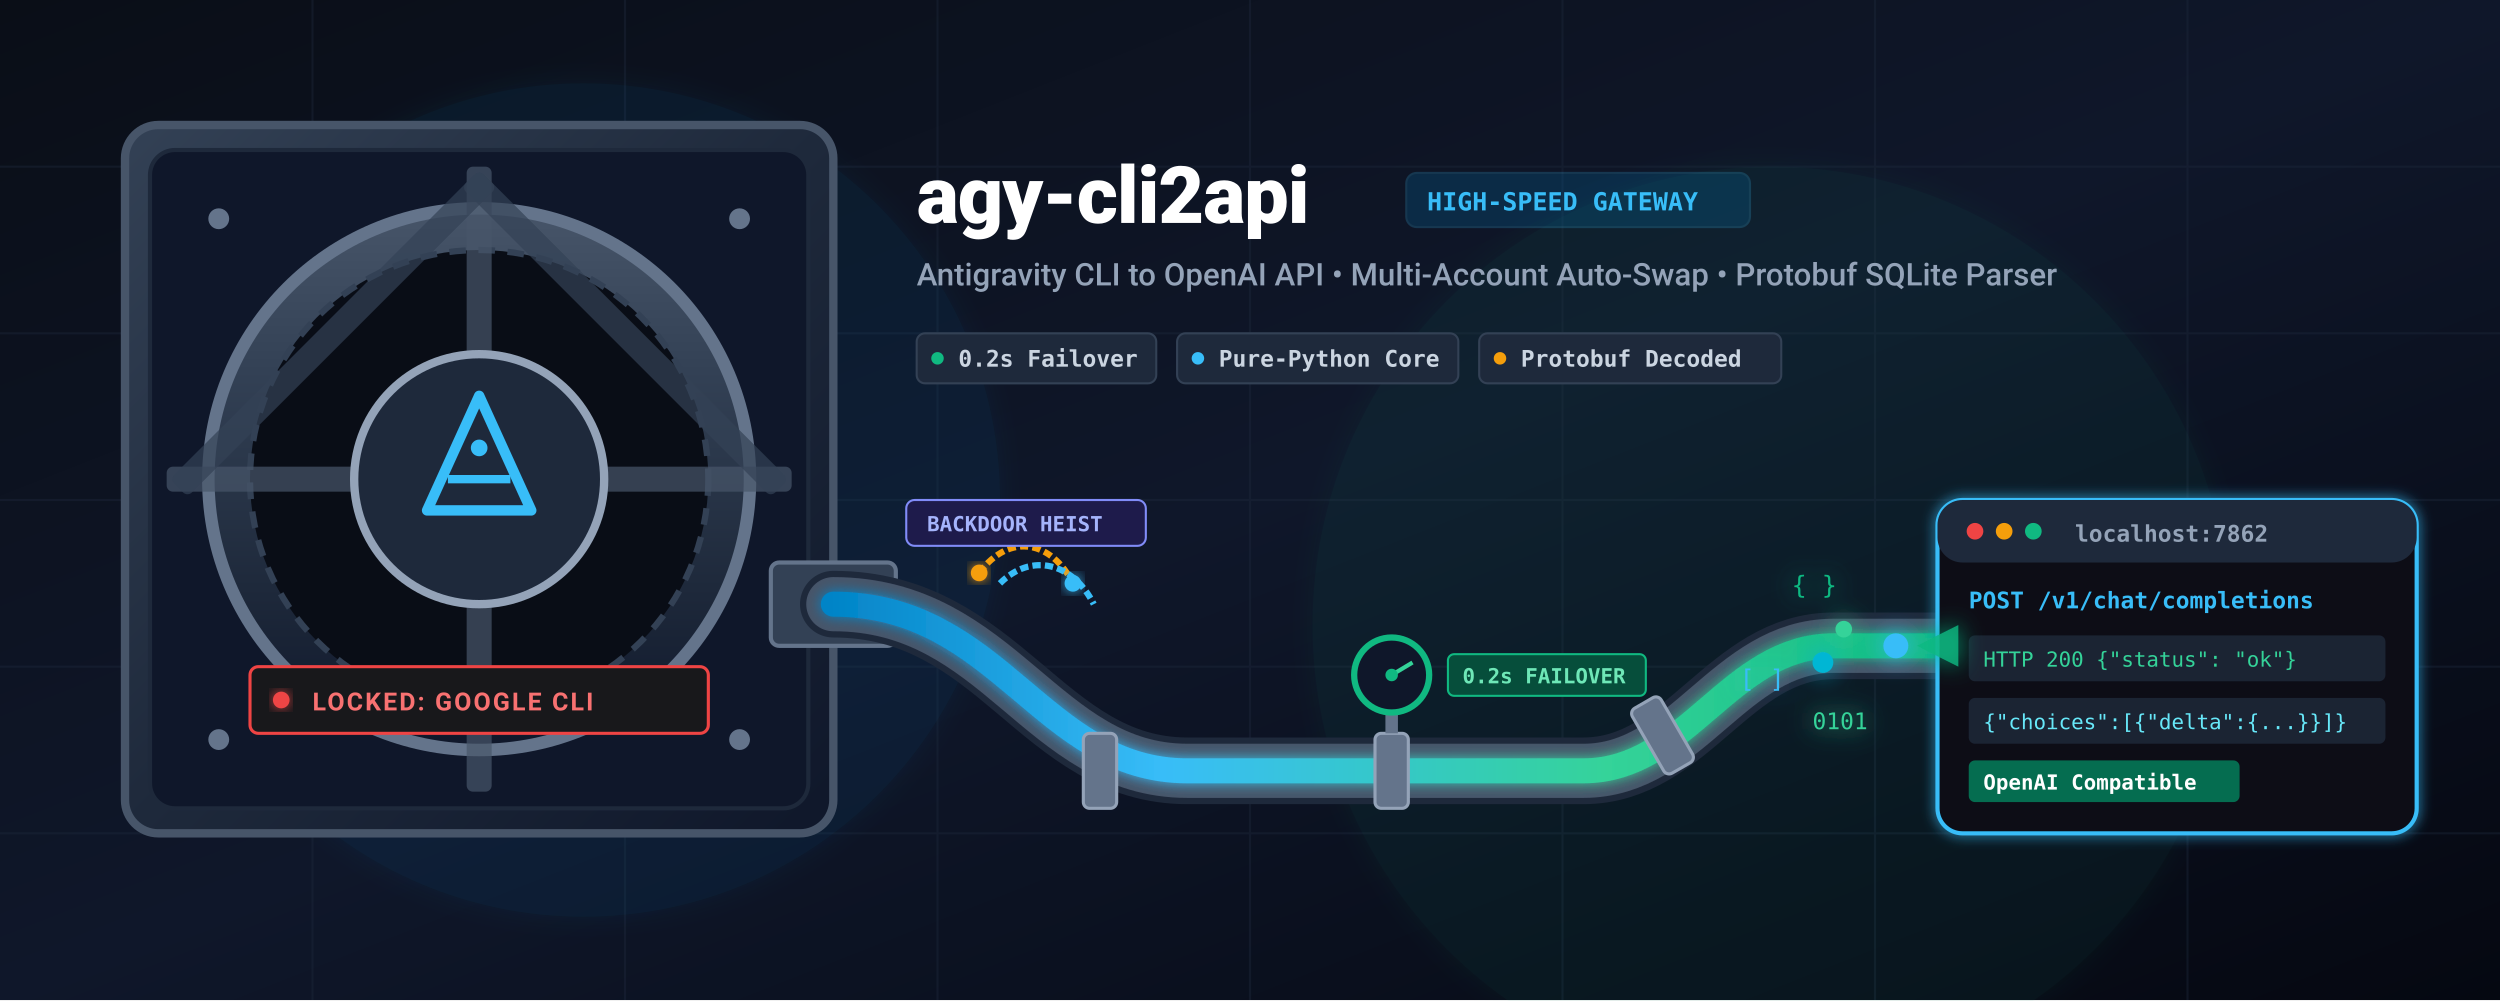
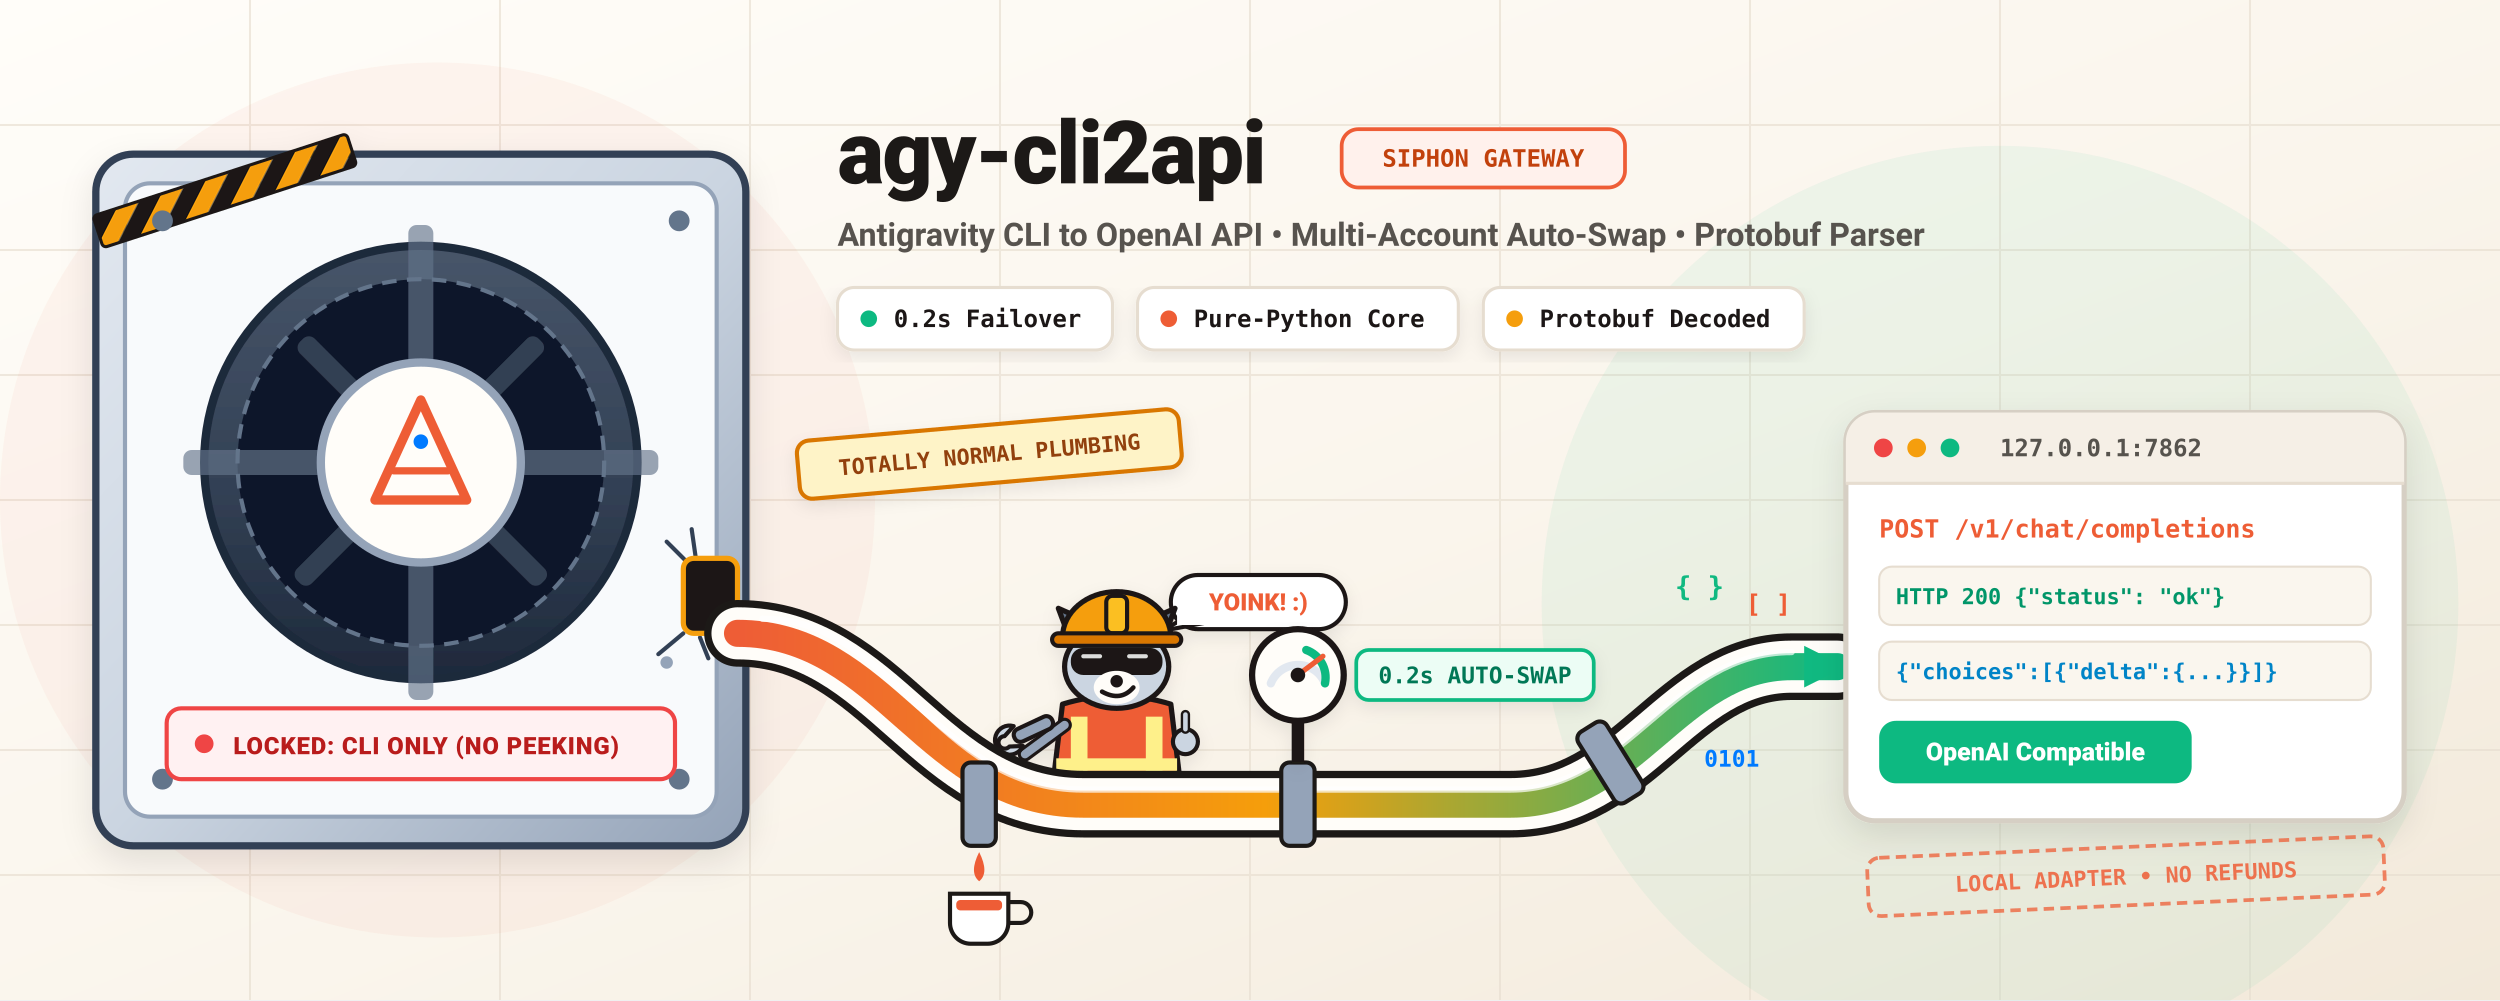
- <svg xmlns="http://www.w3.org/2000/svg" viewBox="0 0 1200 480" width="1200" height="480">
+ <svg xmlns="http://www.w3.org/2000/svg" viewBox="0 0 1200 480" width="1200" height="480" role="img" aria-label="agy-cli2api Banner">
  <defs>
-     <linearGradient id="bgGrad" x1="0%" y1="0%" x2="100%" y2="100%">
-       <stop offset="0%" stop-color="#0a0e17" />
-       <stop offset="50%" stop-color="#0f172a" />
-       <stop offset="100%" stop-color="#050811" />
+     <linearGradient id="creamCanvas" x1="0%" y1="0%" x2="100%" y2="100%">
+       <stop offset="0%" stop-color="#FFFDF9" />
+       <stop offset="55%" stop-color="#FAF5EC" />
+       <stop offset="100%" stop-color="#F2E9DA" />
    </linearGradient>
-     <linearGradient id="gridGrad" x1="0%" y1="0%" x2="100%" y2="0%">
-       <stop offset="0%" stop-color="#38bdf8" stop-opacity="0.05" />
-       <stop offset="50%" stop-color="#38bdf8" stop-opacity="0.1" />
-       <stop offset="100%" stop-color="#38bdf8" stop-opacity="0.02" />
-     </linearGradient>
-     <linearGradient id="vaultSteel" x1="0%" y1="0%" x2="100%" y2="100%">
-       <stop offset="0%" stop-color="#334155" />
-       <stop offset="50%" stop-color="#1e293b" />
-       <stop offset="100%" stop-color="#0f172a" />
+     <linearGradient id="vaultBody" x1="0%" y1="0%" x2="100%" y2="100%">
+       <stop offset="0%" stop-color="#E2E8F0" />
+       <stop offset="50%" stop-color="#CBD5E1" />
+       <stop offset="100%" stop-color="#94A3B8" />
    </linearGradient>
    <linearGradient id="vaultDoor" x1="0%" y1="0%" x2="0%" y2="100%">
      <stop offset="0%" stop-color="#475569" />
-       <stop offset="30%" stop-color="#334155" />
-       <stop offset="70%" stop-color="#1e293b" />
-       <stop offset="100%" stop-color="#0f172a" />
+       <stop offset="55%" stop-color="#334155" />
+       <stop offset="100%" stop-color="#1E293B" />
    </linearGradient>
-     <linearGradient id="pipeGlow" x1="0%" y1="0%" x2="100%" y2="0%">
-       <stop offset="0%" stop-color="#0ea5e9" />
-       <stop offset="50%" stop-color="#10b981" />
-       <stop offset="100%" stop-color="#06b6d4" />
+     <linearGradient id="siphonFlow" x1="0%" y1="0%" x2="100%" y2="0%">
+       <stop offset="0%" stop-color="#EE5D36" />
+       <stop offset="48%" stop-color="#F59E0B" />
+       <stop offset="100%" stop-color="#10B981" />
    </linearGradient>
-     <linearGradient id="liquidGrad" x1="0%" y1="0%" x2="100%" y2="0%">
-       <stop offset="0%" stop-color="#0284c7" />
-       <stop offset="30%" stop-color="#38bdf8" />
-       <stop offset="70%" stop-color="#34d399" />
-       <stop offset="100%" stop-color="#10b981" />
-     </linearGradient>
-     <linearGradient id="badgeGrad" x1="0%" y1="0%" x2="100%" y2="0%">
-       <stop offset="0%" stop-color="#ef4444" />
-       <stop offset="100%" stop-color="#dc2626" />
-     </linearGradient>
-     <filter id="neonGlow" x="-20%" y="-20%" width="140%" height="140%">
-       <feGaussianBlur stdDeviation="6" result="blur" />
-       <feMerge>
-         <feMergeNode in="blur" />
-         <feMergeNode in="SourceGraphic" />
-       </feMerge>
+     <pattern id="cautionStripe" width="16" height="16" patternUnits="userSpaceOnUse" patternTransform="rotate(45)">
+       <rect width="8" height="16" fill="#F59E0B" />
+       <rect x="8" width="8" height="16" fill="#1C1917" />
+     </pattern>
+     <filter id="cardShadow" x="-10%" y="-10%" width="125%" height="130%">
+       <feDropShadow dx="0" dy="6" stdDeviation="8" flood-color="#1C1917" flood-opacity="0.10" />
    </filter>
-     <filter id="softGlow" x="-20%" y="-20%" width="140%" height="140%">
-       <feGaussianBlur stdDeviation="3" result="blur" />
-       <feMerge>
-         <feMergeNode in="blur" />
-         <feMergeNode in="SourceGraphic" />
-       </feMerge>
+     <filter id="softShadow" x="-10%" y="-10%" width="125%" height="130%">
+       <feDropShadow dx="0" dy="3" stdDeviation="4" flood-color="#1C1917" flood-opacity="0.08" />
    </filter>
  </defs>
-   <rect width="1200" height="480" fill="url(#bgGrad)" />
-   <g stroke="#1e293b" stroke-width="1" opacity="0.4">
-     <line x1="0" y1="80" x2="1200" y2="80" />
-     <line x1="0" y1="160" x2="1200" y2="160" />
+   <rect width="1200" height="480" fill="url(#creamCanvas)" />
+   <g stroke="#E6DDD0" stroke-width="1" opacity="0.65">
+     <line x1="0" y1="60" x2="1200" y2="60" />
+     <line x1="0" y1="120" x2="1200" y2="120" />
+     <line x1="0" y1="180" x2="1200" y2="180" />
    <line x1="0" y1="240" x2="1200" y2="240" />
-     <line x1="0" y1="320" x2="1200" y2="320" />
-     <line x1="0" y1="400" x2="1200" y2="400" />
-     <line x1="150" y1="0" x2="150" y2="480" />
-     <line x1="300" y1="0" x2="300" y2="480" />
-     <line x1="450" y1="0" x2="450" y2="480" />
+     <line x1="0" y1="300" x2="1200" y2="300" />
+     <line x1="0" y1="360" x2="1200" y2="360" />
+     <line x1="0" y1="420" x2="1200" y2="420" />
+     <line x1="120" y1="0" x2="120" y2="480" />
+     <line x1="240" y1="0" x2="240" y2="480" />
+     <line x1="360" y1="0" x2="360" y2="480" />
+     <line x1="480" y1="0" x2="480" y2="480" />
    <line x1="600" y1="0" x2="600" y2="480" />
-     <line x1="750" y1="0" x2="750" y2="480" />
-     <line x1="900" y1="0" x2="900" y2="480" />
-     <line x1="1050" y1="0" x2="1050" y2="480" />
+     <line x1="720" y1="0" x2="720" y2="480" />
+     <line x1="840" y1="0" x2="840" y2="480" />
+     <line x1="960" y1="0" x2="960" y2="480" />
+     <line x1="1080" y1="0" x2="1080" y2="480" />
  </g>
-   <circle cx="850" cy="300" r="220" fill="#10b981" opacity="0.06" filter="url(#neonGlow)" />
-   <circle cx="280" cy="240" r="200" fill="#0284c7" opacity="0.08" filter="url(#neonGlow)" />
-   <g id="vault-fortress" transform="translate(60, 60)">
-     <rect x="0" y="0" width="340" height="340" rx="16" fill="url(#vaultSteel)" stroke="#475569" stroke-width="4" />
-     <rect x="12" y="12" width="316" height="316" rx="12" fill="#0f172a" stroke="#1e293b" stroke-width="2" />
-     <circle cx="170" cy="170" r="130" fill="url(#vaultDoor)" stroke="#64748b" stroke-width="6" />
-     <circle cx="170" cy="170" r="110" fill="#090d16" stroke="#334155" stroke-width="3" stroke-dasharray="8,6" />
-     <rect x="164" y="20" width="12" height="300" fill="#475569" opacity="0.7" rx="3" />
-     <rect x="20" y="164" width="300" height="12" fill="#475569" opacity="0.7" rx="3" />
-     <rect x="65" y="65" width="210" height="12" transform="rotate(45 170 170)" fill="#334155" opacity="0.7" rx="3" />
-     <rect x="65" y="65" width="210" height="12" transform="rotate(-45 170 170)" fill="#334155" opacity="0.7" rx="3" />
-     <circle cx="170" cy="170" r="60" fill="#1e293b" stroke="#94a3b8" stroke-width="4" />
-     <path d="M 170 130 L 195 185 L 145 185 Z" fill="none" stroke="#38bdf8" stroke-width="5" stroke-linejoin="round" />
-     <line x1="155" y1="170" x2="185" y2="170" stroke="#38bdf8" stroke-width="4" />
-     <circle cx="170" cy="155" r="4" fill="#38bdf8" />
-     <circle cx="45" cy="45" r="5" fill="#64748b" />
-     <circle cx="295" cy="45" r="5" fill="#64748b" />
-     <circle cx="45" cy="295" r="5" fill="#64748b" />
-     <circle cx="295" cy="295" r="5" fill="#64748b" />
-     <rect x="60" y="260" width="220" height="32" rx="4" fill="#18181b" stroke="#ef4444" stroke-width="1.5" />
-     <circle cx="75" cy="276" r="4" fill="#ef4444" filter="url(#softGlow)" />
-     <text x="90" y="281" font-family="-apple-system, BlinkMacSystemFont, 'Segoe UI', Roboto, sans-serif" font-size="12" font-weight="700" fill="#f87171" letter-spacing="1">LOCKED: GOOGLE CLI</text>
+   <circle cx="210" cy="240" r="210" fill="#EE5D36" opacity="0.05" />
+   <circle cx="960" cy="290" r="220" fill="#10B981" opacity="0.06" />
+   <g id="cheeky-plumber" transform="translate(494, 282)" filter="url(#softShadow)">
+     <g transform="translate(68, -6)">
+       <rect x="0" y="0" width="84" height="26" rx="13" fill="#FFFFFF" stroke="#1C1917" stroke-width="2" />
+       <path d="M 8 20 L -5 27 L 16 23 Z" fill="#FFFFFF" stroke="#1C1917" stroke-width="2" stroke-linejoin="round" />
+       <rect x="3" y="18" width="15" height="6" fill="#FFFFFF" />
+       <text x="42" y="17" text-anchor="middle" font-family="-apple-system, BlinkMacSystemFont, 'Segoe UI', Roboto, sans-serif" font-size="11.5" font-weight="800" fill="#EE5D36">YOINK! :)</text>
+     </g>
+     <path d="M 16 56 Q 42 48 68 56 L 74 106 H 10 Z" fill="#EE5D36" stroke="#1C1917" stroke-width="2.5" stroke-linejoin="round" />
+     <rect x="20" y="62" width="8" height="36" fill="#FEF08A" />
+     <rect x="56" y="62" width="8" height="36" fill="#FEF08A" />
+     <rect x="13" y="82" width="58" height="6" fill="#FEF08A" />
+     <polygon points="20,26 14,10 32,18" fill="#64748B" stroke="#1C1917" stroke-width="2.5" stroke-linejoin="round" />
+     <polygon points="64,26 70,10 52,18" fill="#64748B" stroke="#1C1917" stroke-width="2.5" stroke-linejoin="round" />
+     <ellipse cx="42" cy="38" rx="25" ry="20" fill="#CBD5E1" stroke="#1C1917" stroke-width="2.5" />
+     <rect x="20" y="29" width="44" height="13" rx="6" fill="#1C1917" />
+     <line x1="26" y1="33" x2="34" y2="33" stroke="#FFFFFF" stroke-width="2" stroke-linecap="round" opacity="0.85" />
+     <line x1="48" y1="33" x2="56" y2="33" stroke="#FFFFFF" stroke-width="2" stroke-linecap="round" opacity="0.85" />
+     <ellipse cx="42" cy="48" rx="11" ry="8" fill="#FFFDF9" />
+     <circle cx="42" cy="45" r="3" fill="#1C1917" />
+     <path d="M 35 50 Q 44 55 50 48" fill="none" stroke="#1C1917" stroke-width="2.2" stroke-linecap="round" />
+     <path d="M 16 24 A 26 22 0 0 1 68 24 Z" fill="#F59E0B" stroke="#1C1917" stroke-width="2.5" />
+     <rect x="37" y="4" width="10" height="18" rx="3" fill="#FBBF24" stroke="#1C1917" stroke-width="2" />
+     <rect x="11" y="22" width="62" height="6" rx="3" fill="#D97706" stroke="#1C1917" stroke-width="2" />
+     <path d="M 17 66 L -2 80" stroke="#1C1917" stroke-width="7" stroke-linecap="round" />
+     <path d="M 17 66 L -2 80" stroke="#94A3B8" stroke-width="4" stroke-linecap="round" />
+     <g transform="translate(-20, 68) rotate(-25)">
+       <rect x="10" y="6" width="20" height="6.5" rx="3" fill="#94A3B8" stroke="#1C1917" stroke-width="2" />
+       <path d="M 12 4 A 7 7 0 1 0 12 14.5 L 6 12 A 3 3 0 1 1 6 6.5 Z" fill="#CBD5E1" stroke="#1C1917" stroke-width="2" stroke-linejoin="round" />
+     </g>
+     <circle cx="75" cy="74" r="6" fill="#CBD5E1" stroke="#1C1917" stroke-width="2" />
+     <line x1="75" y1="68" x2="75" y2="61" stroke="#1C1917" stroke-width="4.5" stroke-linecap="round" />
+     <line x1="75" y1="68" x2="75" y2="61" stroke="#CBD5E1" stroke-width="2.2" stroke-linecap="round" />
  </g>
-   <g id="backdoor-tunnel">
-     <rect x="370" y="270" width="60" height="40" rx="4" fill="#334155" stroke="#64748b" stroke-width="2" />
-     <path d="M 400 290               C 480 290, 500 370, 570 370               L 760 370               C 810 370, 830 310, 880 310               L 930 310" fill="none" stroke="#1e293b" stroke-width="32" stroke-linecap="round" />
-     <path d="M 400 290               C 480 290, 500 370, 570 370               L 760 370               C 810 370, 830 310, 880 310               L 930 310" fill="none" stroke="#475569" stroke-width="26" stroke-linecap="round" />
-     <path d="M 400 290               C 480 290, 500 370, 570 370               L 760 370               C 810 370, 830 310, 880 310               L 930 310" fill="none" stroke="url(#liquidGrad)" stroke-width="12" stroke-linecap="round" filter="url(#softGlow)" />
-     <rect x="520" y="352" width="16" height="36" rx="3" fill="#64748b" stroke="#94a3b8" stroke-width="1.5" />
-     <rect x="660" y="352" width="16" height="36" rx="3" fill="#64748b" stroke="#94a3b8" stroke-width="1.5" />
-     <rect x="790" y="335" width="16" height="36" rx="3" fill="#64748b" stroke="#94a3b8" stroke-width="1.5" transform="rotate(-30 798 353)" />
-     <g transform="translate(640, 310)">
-       <line x1="28" y1="42" x2="28" y2="20" stroke="#64748b" stroke-width="6" />
-       <circle cx="28" cy="14" r="18" fill="#0f172a" stroke="#10b981" stroke-width="3" />
-       <line x1="28" y1="14" x2="38" y2="8" stroke="#34d399" stroke-width="2" />
-       <circle cx="28" cy="14" r="3" fill="#10b981" />
-       <rect x="55" y="4" width="95" height="20" rx="3" fill="#064e3b" stroke="#10b981" stroke-width="1" />
-       <text x="62" y="18" font-family="monospace" font-size="10" font-weight="700" fill="#6ee7b7">0.2s FAILOVER</text>
+   <g id="cli-vault" transform="translate(46, 74)" filter="url(#cardShadow)">
+     <rect x="0" y="0" width="312" height="332" rx="18" fill="url(#vaultBody)" stroke="#334155" stroke-width="3.5" />
+     <rect x="14" y="14" width="284" height="304" rx="12" fill="#F8FAFC" stroke="#94A3B8" stroke-width="2" />
+     <g transform="translate(10, 26) rotate(-18)">
+       <rect x="-12" y="0" width="128" height="16" rx="2" fill="url(#cautionStripe)" stroke="#1C1917" stroke-width="1.5" />
    </g>
-     <g transform="translate(470, 275)">
-       <path d="M 0 0 C 15 -20, 35 -15, 45 5" fill="none" stroke="#f59e0b" stroke-width="3" stroke-dasharray="4,2" />
-       <path d="M 10 5 C 25 -10, 45 -5, 55 15" fill="none" stroke="#38bdf8" stroke-width="3" stroke-dasharray="4,2" />
-       <circle cx="0" cy="0" r="4" fill="#f59e0b" filter="url(#softGlow)" />
-       <circle cx="45" cy="5" r="4" fill="#38bdf8" filter="url(#softGlow)" />
-       <rect x="-35" y="-35" width="115" height="22" rx="4" fill="#1e1b4b" stroke="#818cf8" stroke-width="1" />
-       <text x="-25" y="-20" font-family="monospace" font-size="10" font-weight="700" fill="#a5b4fc">BACKDOOR HEIST</text>
+     <circle cx="156" cy="148" r="104" fill="url(#vaultDoor)" stroke="#1E293B" stroke-width="4" />
+     <circle cx="156" cy="148" r="88" fill="#0F172A" stroke="#64748B" stroke-width="2" stroke-dasharray="7,5" />
+     <rect x="150" y="34" width="12" height="228" rx="4" fill="#64748B" opacity="0.65" />
+     <rect x="42" y="142" width="228" height="12" rx="4" fill="#64748B" opacity="0.65" />
+     <rect x="74" y="142" width="164" height="10" rx="4" fill="#475569" opacity="0.65" transform="rotate(45 156 148)" />
+     <rect x="74" y="142" width="164" height="10" rx="4" fill="#475569" opacity="0.65" transform="rotate(-45 156 148)" />
+     <circle cx="156" cy="148" r="48" fill="#FFFDF9" stroke="#94A3B8" stroke-width="4" />
+     <path d="M 156 118 L 178 166 L 134 166 Z" fill="none" stroke="#EE5D36" stroke-width="4.5" stroke-linejoin="round" />
+     <line x1="143" y1="152" x2="169" y2="152" stroke="#EE5D36" stroke-width="3.5" stroke-linecap="round" />
+     <circle cx="156" cy="138" r="3.5" fill="#007AFF" />
+     <circle cx="32" cy="32" r="5" fill="#64748B" />
+     <circle cx="280" cy="32" r="5" fill="#64748B" />
+     <circle cx="32" cy="300" r="5" fill="#64748B" />
+     <circle cx="280" cy="300" r="5" fill="#64748B" />
+     <rect x="34" y="266" width="244" height="34" rx="7" fill="#FFF1F2" stroke="#EF4444" stroke-width="2" />
+     <circle cx="52" cy="283" r="4.5" fill="#EF4444" />
+     <text x="66" y="288" font-family="-apple-system, BlinkMacSystemFont, 'Segoe UI', Roboto, sans-serif" font-size="11.5" font-weight="800" fill="#B91C1C" letter-spacing="0.4">LOCKED: CLI ONLY (NO PEEKING)</text>
+     <g transform="translate(292, 212)">
+       <path d="M -8 -16 L -18 -26 M -4 -18 L -6 -32 M -10 18 L -22 28 M -2 20 L 2 30" stroke="#334155" stroke-width="2" stroke-linecap="round" />
+       <rect x="-10" y="-18" width="26" height="36" rx="5" fill="#1C1917" stroke="#F59E0B" stroke-width="2.5" />
+       <circle cx="-18" cy="32" r="3" fill="#94A3B8" />
+       <circle cx="22" cy="28" r="2.5" fill="#64748B" />
    </g>
  </g>
-   <g id="api-output" transform="translate(900, 160)">
-     <rect x="30" y="80" width="230" height="160" rx="12" fill="#090d16" stroke="#38bdf8" stroke-width="2" filter="url(#softGlow)" />
-     <rect x="30" y="80" width="230" height="30" rx="12" fill="#1e293b" />
-     <circle cx="48" cy="95" r="4" fill="#ef4444" />
-     <circle cx="62" cy="95" r="4" fill="#f59e0b" />
-     <circle cx="76" cy="95" r="4" fill="#10b981" />
-     <text x="96" y="100" font-family="monospace" font-size="11" font-weight="700" fill="#94a3b8">localhost:7862</text>
-     <text x="45" y="132" font-family="monospace" font-size="11" font-weight="700" fill="#38bdf8">POST /v1/chat/completions</text>
-     <g font-family="monospace" font-size="10">
-       <rect x="45" y="145" width="200" height="22" rx="3" fill="#1e293b" opacity="0.8" />
-       <text x="52" y="160" fill="#34d399">HTTP 200 {"status": "ok"}</text>
-       <rect x="45" y="175" width="200" height="22" rx="3" fill="#1e293b" opacity="0.8" />
-       <text x="52" y="190" fill="#67e8f9">{"choices":[{"delta":{...}}]}</text>
-       <rect x="45" y="205" width="130" height="20" rx="3" fill="#047857" opacity="0.9" />
-       <text x="52" y="219" fill="#ffffff" font-weight="700">OpenAI Compatible</text>
+   <g id="siphon-pipeline">
+     <path d="M 354 304              C 425 304, 445 386, 520 386              L 725 386              C 785 386, 805 320, 860 320              L 882 320" fill="none" stroke="#1C1917" stroke-width="32" stroke-linecap="round" />
+     <path d="M 354 304              C 425 304, 445 386, 520 386              L 725 386              C 785 386, 805 320, 860 320              L 882 320" fill="none" stroke="#FFFDF9" stroke-width="25" stroke-linecap="round" />
+     <path d="M 354 304              C 425 304, 445 386, 520 386              L 725 386              C 785 386, 805 320, 860 320              L 882 320" fill="none" stroke="url(#siphonFlow)" stroke-width="13" stroke-linecap="round" />
+     <path d="M 366 297              C 430 297, 448 379, 520 379              L 725 379              C 782 379, 802 313, 860 313" fill="none" stroke="#FFFFFF" stroke-width="3" stroke-linecap="round" opacity="0.7" />
+     <rect x="462" y="366" width="16" height="40" rx="4" fill="#94A3B8" stroke="#1C1917" stroke-width="2" />
+     <rect x="615" y="366" width="16" height="40" rx="4" fill="#94A3B8" stroke="#1C1917" stroke-width="2" />
+     <rect x="765" y="346" width="16" height="40" rx="4" fill="#94A3B8" stroke="#1C1917" stroke-width="2" transform="rotate(-32 773 366)" />
+     <path d="M 470 409 Q 475 419 470 423 Q 465 419 470 409 Z" fill="#EE5D36" />
+     <g transform="translate(454, 429)">
+       <path d="M 2 0 H 30 V 14 A 10 10 0 0 1 20 24 H 12 A 10 10 0 0 1 2 14 Z" fill="#FFFFFF" stroke="#1C1917" stroke-width="2" />
+       <path d="M 30 4 H 36 A 4 4 0 0 1 36 14 H 30" fill="none" stroke="#1C1917" stroke-width="2" />
+       <rect x="5" y="3" width="22" height="5" rx="2" fill="#EE5D36" />
    </g>
-     <g filter="url(#neonGlow)">
-       <polygon points="20,150 40,140 40,160" fill="#10b981" opacity="0.8" />
-       <circle cx="10" cy="150" r="6" fill="#38bdf8" />
-       <circle cx="-15" cy="142" r="4" fill="#34d399" />
-       <circle cx="-25" cy="158" r="5" fill="#06b6d4" />
-       <text x="-40" y="125" font-family="monospace" font-size="12" fill="#10b981">{ }</text>
-       <text x="-65" y="170" font-family="monospace" font-size="12" fill="#38bdf8">[ ]</text>
-       <text x="-30" y="190" font-family="monospace" font-size="11" fill="#34d399">0101</text>
+     <g transform="translate(603, 304)" filter="url(#softShadow)">
+       <line x1="20" y1="62" x2="20" y2="34" stroke="#1C1917" stroke-width="6" />
+       <circle cx="20" cy="20" r="22" fill="#FFFDF9" stroke="#1C1917" stroke-width="3" />
+       <path d="M 7 24 A 14 14 0 0 1 33 24" fill="none" stroke="#E2E8F0" stroke-width="4" stroke-linecap="round" />
+       <path d="M 24 8 A 14 14 0 0 1 33 24" fill="none" stroke="#10B981" stroke-width="4" stroke-linecap="round" />
+       <line x1="20" y1="20" x2="32" y2="11" stroke="#EE5D36" stroke-width="2.5" stroke-linecap="round" />
+       <circle cx="20" cy="20" r="3.5" fill="#1C1917" />
+       <rect x="48" y="8" width="114" height="24" rx="6" fill="#ECFDF5" stroke="#10B981" stroke-width="1.8" />
+       <text x="105" y="24" text-anchor="middle" font-family="ui-monospace, SFMono-Regular, Menlo, monospace" font-size="11" font-weight="800" fill="#047857">0.2s AUTO-SWAP</text>
+     </g>
+     <g transform="translate(382, 212) rotate(-5)" filter="url(#softShadow)">
+       <rect x="0" y="0" width="184" height="28" rx="6" fill="#FEF3C7" stroke="#D97706" stroke-width="2" />
+       <text x="92" y="18" text-anchor="middle" font-family="ui-monospace, SFMono-Regular, Menlo, monospace" font-size="10.5" font-weight="800" fill="#92400E">TOTALLY NORMAL PLUMBING</text>
+     </g>
+     <g font-family="ui-monospace, SFMono-Regular, Menlo, monospace" font-weight="800">
+       <text x="804" y="286" font-size="13" fill="#10B981">{ }</text>
+       <text x="838" y="294" font-size="12" fill="#EE5D36">[ ]</text>
+       <text x="818" y="368" font-size="11" fill="#007AFF">0101</text>
+       <polygon points="866,310 886,320 866,330" fill="#10B981" />
    </g>
  </g>
-   <g id="header-text" transform="translate(440, 75)">
-     <text x="0" y="32" font-family="-apple-system, BlinkMacSystemFont, 'Segoe UI', Roboto, sans-serif" font-size="38" font-weight="900" fill="#ffffff" letter-spacing="-0.5">
-       agy-cli2api
-     </text>
-     <rect x="235" y="8" width="165" height="26" rx="5" fill="#0284c7" opacity="0.2" stroke="#38bdf8" stroke-width="1" />
-     <text x="245" y="26" font-family="monospace" font-size="12" font-weight="700" fill="#38bdf8">
-       HIGH-SPEED GATEWAY
-     </text>
-     <text x="0" y="62" font-family="-apple-system, BlinkMacSystemFont, 'Segoe UI', Roboto, sans-serif" font-size="15" font-weight="500" fill="#94a3b8">
-       Antigravity CLI to OpenAI API • Multi-Account Auto-Swap • Protobuf SQLite Parser
-     </text>
-     <g transform="translate(0, 85)" font-family="monospace" font-size="11" font-weight="600">
-       <rect x="0" y="0" width="115" height="24" rx="4" fill="#1e293b" stroke="#334155" stroke-width="1" />
-       <circle cx="10" cy="12" r="3" fill="#10b981" />
-       <text x="20" y="16" fill="#cbd5e1">0.2s Failover</text>
-       <rect x="125" y="0" width="135" height="24" rx="4" fill="#1e293b" stroke="#334155" stroke-width="1" />
-       <circle cx="135" cy="12" r="3" fill="#38bdf8" />
-       <text x="145" y="16" fill="#cbd5e1">Pure-Python Core</text>
-       <rect x="270" y="0" width="145" height="24" rx="4" fill="#1e293b" stroke="#334155" stroke-width="1" />
-       <circle cx="280" cy="12" r="3" fill="#f59e0b" />
-       <text x="290" y="16" fill="#cbd5e1">Protobuf Decoded</text>
+   <g id="api-card" transform="translate(886, 198)" filter="url(#cardShadow)">
+     <rect x="0" y="0" width="268" height="196" rx="14" fill="#FFFFFF" stroke="#D6CFC4" stroke-width="2.5" />
+     <path d="M 0 14 A 14 14 0 0 1 14 0 H 254 A 14 14 0 0 1 268 14 V 34 H 0 Z" fill="#F5EFE6" />
+     <line x1="0" y1="34" x2="268" y2="34" stroke="#E6DDD0" stroke-width="1.5" />
+     <circle cx="18" cy="17" r="4.5" fill="#EF4444" />
+     <circle cx="34" cy="17" r="4.5" fill="#F59E0B" />
+     <circle cx="50" cy="17" r="4.5" fill="#10B981" />
+     <text x="74" y="21" font-family="ui-monospace, SFMono-Regular, Menlo, monospace" font-size="11.5" font-weight="700" fill="#57534E">127.0.0.1:7862</text>
+     <text x="16" y="60" font-family="ui-monospace, SFMono-Regular, Menlo, monospace" font-size="12" font-weight="800" fill="#EE5D36">POST /v1/chat/completions</text>
+     <g font-family="ui-monospace, SFMono-Regular, Menlo, monospace" font-size="10.5">
+       <rect x="16" y="74" width="236" height="28" rx="6" fill="#FAF6EE" stroke="#E6DDD0" stroke-width="1" />
+       <text x="24" y="92" font-weight="700" fill="#059669">HTTP 200 {"status": "ok"}</text>
+       <rect x="16" y="110" width="236" height="28" rx="6" fill="#FAF6EE" stroke="#E6DDD0" stroke-width="1" />
+       <text x="24" y="128" font-weight="600" fill="#0284C7">{"choices":[{"delta":{...}}]}</text>
+       <rect x="16" y="148" width="150" height="30" rx="8" fill="#10B981" />
+       <text x="91" y="167" text-anchor="middle" font-family="-apple-system, BlinkMacSystemFont, 'Segoe UI', Roboto, sans-serif" font-size="12" font-weight="800" fill="#FFFFFF">OpenAI Compatible</text>
+     </g>
+   </g>
+   <g transform="translate(896, 412) rotate(-2.5)">
+     <rect x="0" y="0" width="248" height="28" rx="6" fill="none" stroke="#EE5D36" stroke-width="1.8" stroke-dasharray="5,3" opacity="0.75" />
+     <text x="124" y="18" text-anchor="middle" font-family="ui-monospace, SFMono-Regular, Menlo, monospace" font-size="10.5" font-weight="800" fill="#EE5D36" opacity="0.85">LOCAL ADAPTER • NO REFUNDS</text>
+   </g>
+   <g id="header" transform="translate(402, 54)">
+     <text x="0" y="34" font-family="-apple-system, BlinkMacSystemFont, 'Segoe UI', Roboto, sans-serif" font-size="42" font-weight="900" fill="#1C1917" letter-spacing="-0.8">agy-cli2api</text>
+     <rect x="242" y="8" width="136" height="28" rx="8" fill="#FFF1EC" stroke="#EE5D36" stroke-width="1.8" />
+     <text x="310" y="26" text-anchor="middle" font-family="ui-monospace, SFMono-Regular, Menlo, monospace" font-size="11.5" font-weight="800" fill="#C2410C">SIPHON GATEWAY</text>
+     <text x="0" y="64" font-family="-apple-system, BlinkMacSystemFont, 'Segoe UI', Roboto, sans-serif" font-size="15.5" font-weight="600" fill="#57534E">Antigravity CLI to OpenAI API • Multi-Account Auto-Swap • Protobuf Parser</text>
+     <g transform="translate(0, 84)" font-family="ui-monospace, SFMono-Regular, Menlo, monospace" font-size="11.5" font-weight="700" filter="url(#softShadow)">
+       <rect x="0" y="0" width="132" height="30" rx="8" fill="#FFFFFF" stroke="#E6DDD0" stroke-width="1.5" />
+       <circle cx="15" cy="15" r="4" fill="#10B981" />
+       <text x="27" y="19" fill="#1C1917">0.2s Failover</text>
+       <rect x="144" y="0" width="154" height="30" rx="8" fill="#FFFFFF" stroke="#E6DDD0" stroke-width="1.5" />
+       <circle cx="159" cy="15" r="4" fill="#EE5D36" />
+       <text x="171" y="19" fill="#1C1917">Pure-Python Core</text>
+       <rect x="310" y="0" width="154" height="30" rx="8" fill="#FFFFFF" stroke="#E6DDD0" stroke-width="1.5" />
+       <circle cx="325" cy="15" r="4" fill="#F59E0B" />
+       <text x="337" y="19" fill="#1C1917">Protobuf Decoded</text>
    </g>
  </g>
</svg>
